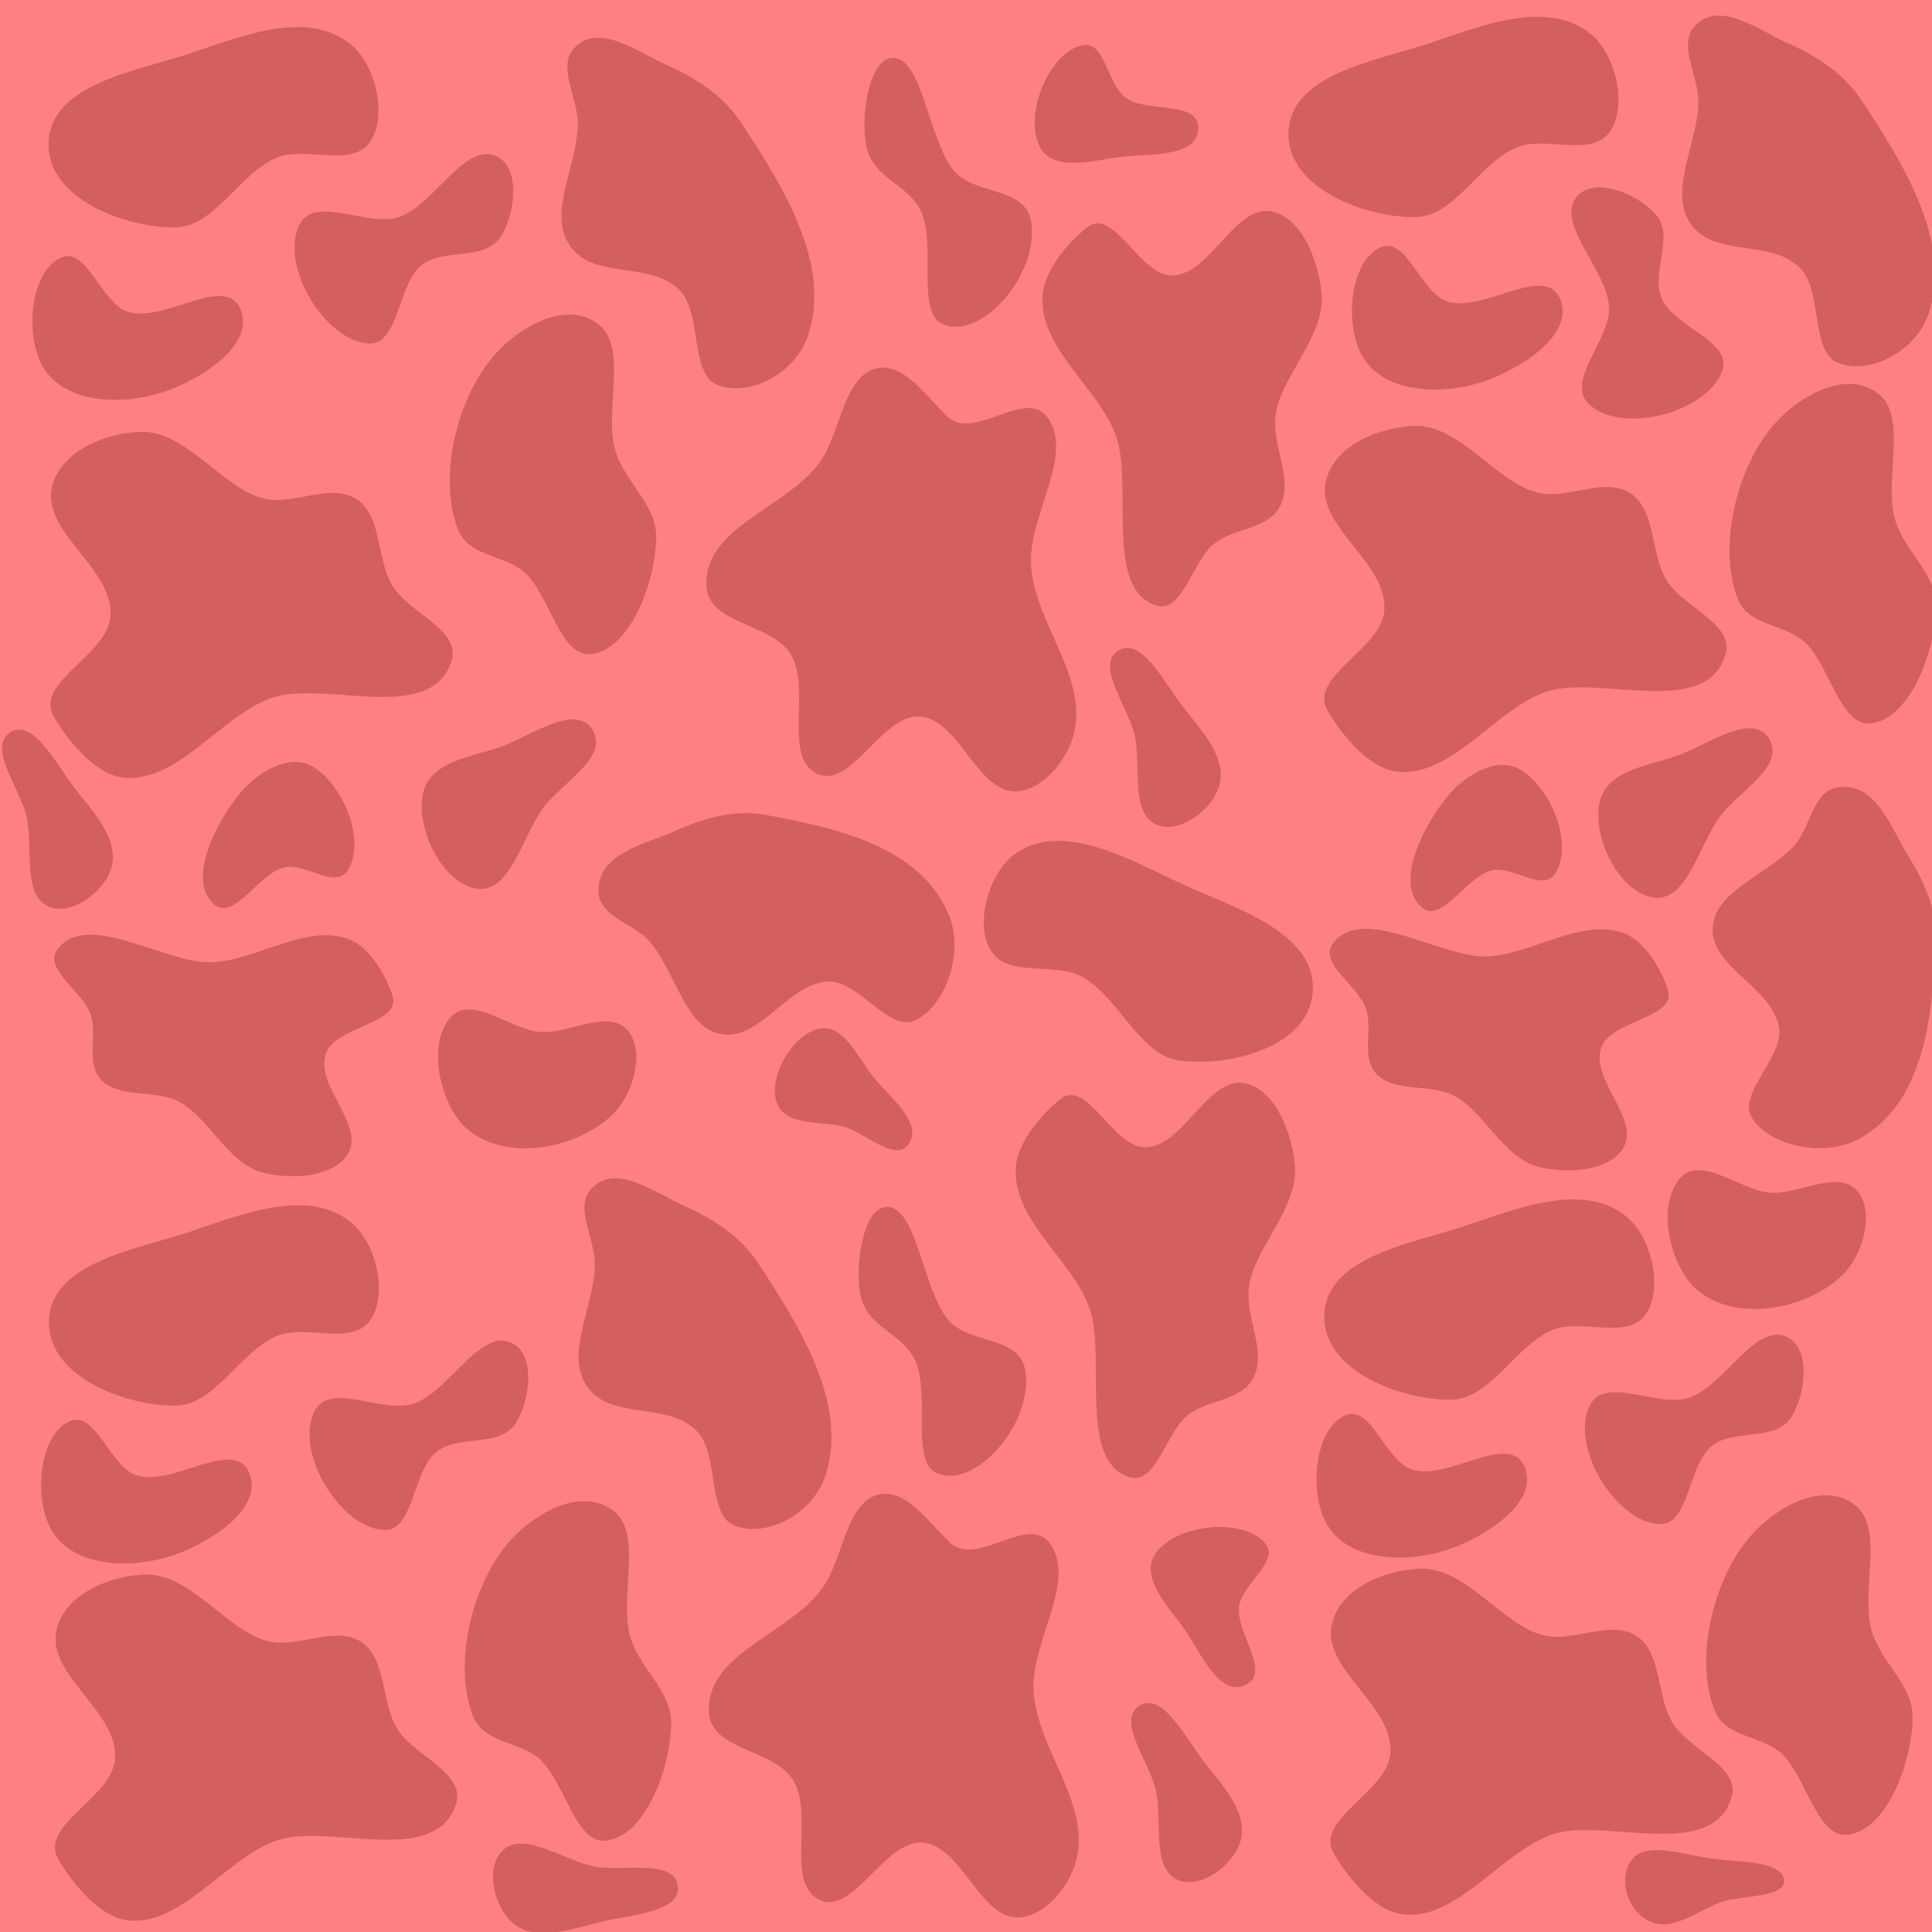
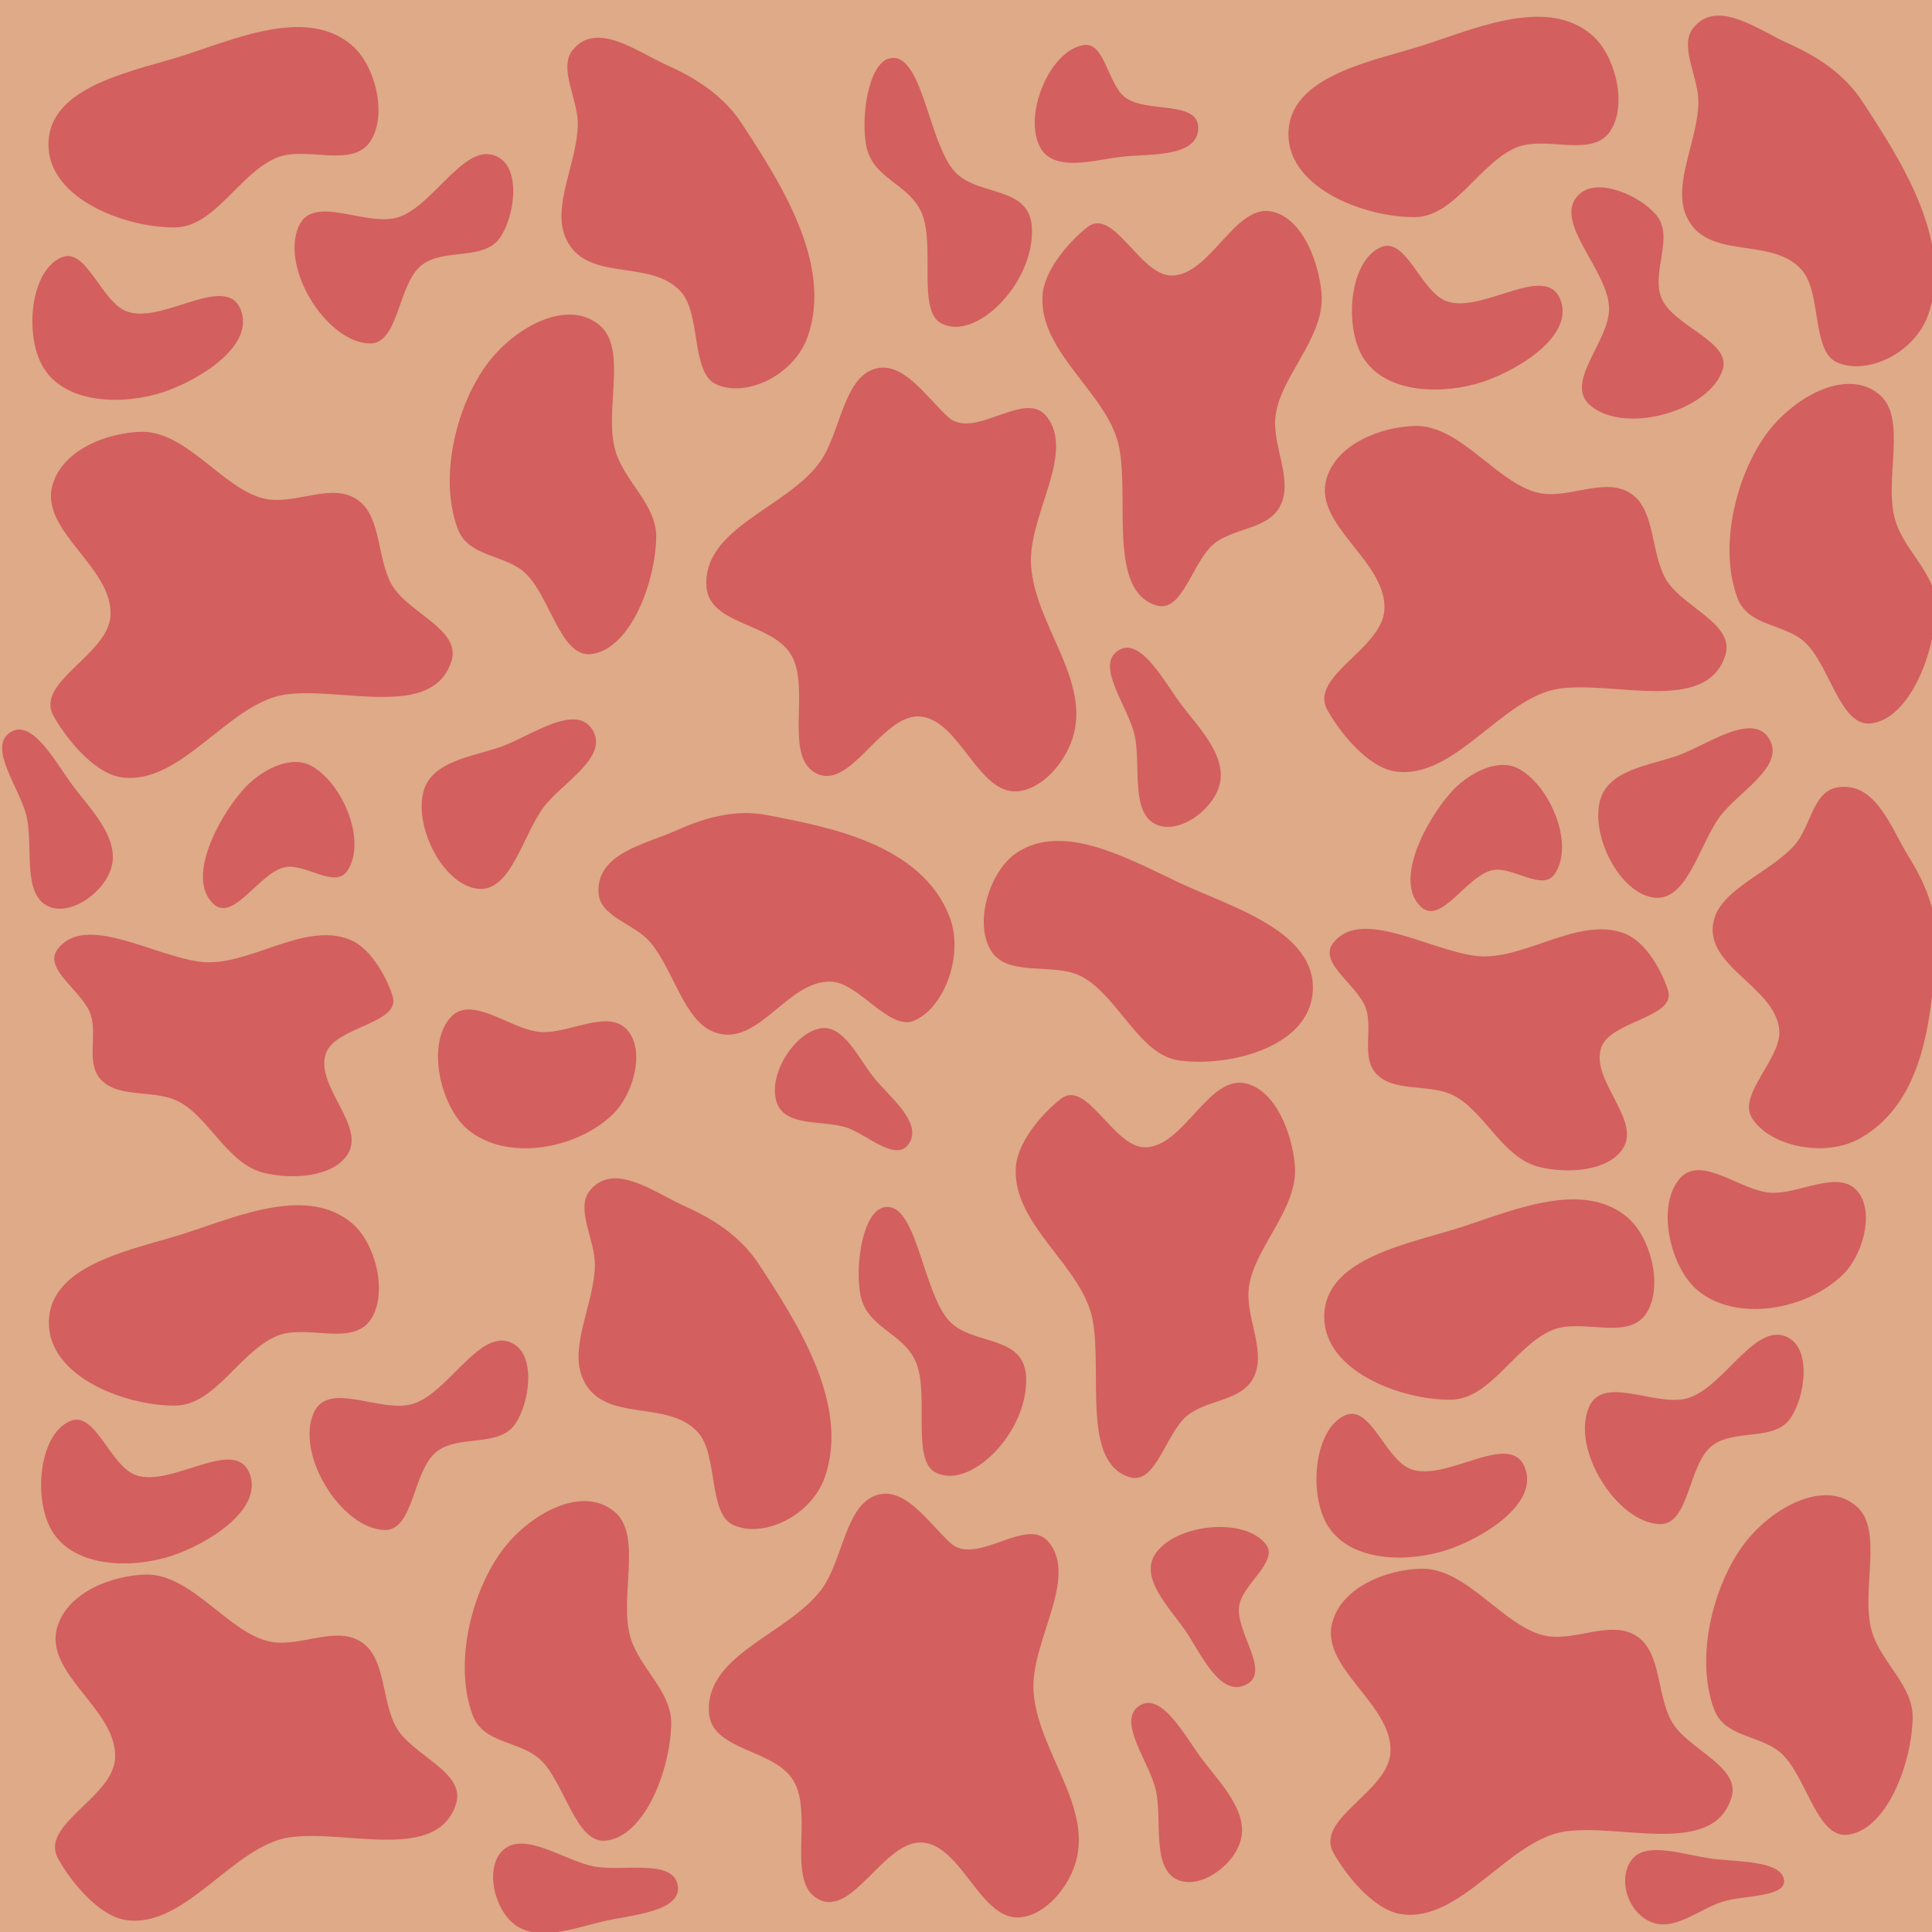
<svg xmlns="http://www.w3.org/2000/svg" cursor="default" viewBox="0 0 256 256">
  <g fill-rule="evenodd">
-     <path fill="#ff8080" d="M258.214-.423H-.714L-.72 257.786l258.934-.008z" />
+     <path fill="#deaa87" d="M258.214-.423H-.714L-.72 257.786l258.934-.008z" />
    <path fill="#d35f5f" d="M168.731 28.074c-5.037-1.311-8.241 8.338-13.424 8.44-4.226.081-7.71-9.068-11.164-6.45-1.978 1.5-5.808 5.45-6.008 9.184-.408 7.618 8.828 12.977 10.176 20.109 1.33 7.035-1.503 18.97 4.942 20.871 3.478 1.026 4.754-5.915 7.658-8.215 2.64-2.09 7.091-1.866 8.701-4.935 1.76-3.356-.894-7.69-.637-11.532.368-5.477 6.66-10.724 6.135-16.672-.374-4.245-2.52-9.796-6.379-10.8zM86.112 124.794c3.158 3.655 4.464 10.435 8.518 11.966 5.81 2.194 9.675-6.93 15.503-6.686 3.737.156 7.696 6.584 11.013 5.163 3.98-1.705 6.66-8.76 4.643-13.847-3.77-9.506-15.8-11.794-24.257-13.403-4.187-.797-8.31.422-11.962 2.074-3.944 1.784-10.567 2.967-10.262 8.25.183 3.164 4.72 4.07 6.804 6.483zM6.966 64.24c-1.761 6.127 7.99 10.871 7.682 17.293-.252 5.235-10.017 8.807-7.577 13.292 1.397 2.569 5.188 7.627 9.045 8.176 7.867 1.12 14.16-9.874 21.663-10.966 7.402-1.077 19.552 3.393 22.038-4.428 1.341-4.22-5.756-6.36-7.909-10.139-1.958-3.436-1.37-8.926-4.425-11.166-3.34-2.448-8.046.485-12.009-.144-5.65-.897-10.59-9.106-16.8-8.939-4.432.12-10.36 2.328-11.708 7.02zM64.774 47.931c-4.154 5.365-6.73 15.1-4.143 22.093 1.421 3.844 6.221 3.383 8.944 5.89 3.267 3.007 4.676 11.1 8.64 10.766 5.053-.426 8.558-8.998 8.735-15.395.122-4.424-4.222-7.404-5.423-11.617-1.507-5.288 1.653-13.437-2.07-16.563-4.31-3.618-11.176.297-14.683 4.826zM23.221 30.131c5.243-.066 8.494-7.156 13.402-9.22 3.98-1.675 10.222 1.58 12.577-2.384 2.127-3.581.449-9.977-2.619-12.566-5.783-4.882-14.755-1.09-21.7 1.21-6.82 2.258-18.448 4.016-18.459 11.98-.01 7.26 10.316 11.062 16.8 10.98zM121.928 94.94c5.23.418 7.655 10.335 12.894 9.91 3.34-.27 6.536-3.99 7.465-7.59 1.925-7.457-5.098-14.554-5.661-22.258-.485-6.626 5.981-14.943 2.018-19.864-2.885-3.581-9.577 3.275-13.025.112-2.87-2.632-5.9-7.347-9.552-6.417-4.386 1.117-4.65 8.673-7.534 12.546-4.449 5.974-15.388 8.602-14.927 16.301.31 5.164 8.656 4.782 11.212 9.072 2.66 4.467-1.047 13.427 3.31 15.705 4.592 2.402 8.722-7.924 13.8-7.517zM45.977 153.083c2.665-3.839-4.326-9.17-2.785-13.52 1.257-3.547 9.93-3.93 8.843-7.532-.622-2.064-2.695-6.346-5.726-7.542-6.184-2.44-13.52 3.784-19.851 2.943-6.247-.83-15.247-6.482-18.844-1.631-1.94 2.617 3.411 5.594 4.407 8.65.904 2.777-.678 6.428 1.361 8.616 2.23 2.393 6.653 1.375 9.755 2.648 4.423 1.816 6.798 8.509 11.89 9.711 3.636.858 8.908.598 10.95-2.343zM156.25 140.519c-5.257-.72-7.986-8.326-12.757-11.033-3.87-2.196-10.382.334-12.447-3.986-1.865-3.902.303-10.19 3.578-12.437 6.174-4.239 14.895.729 21.694 3.929 6.676 3.142 18.217 6.375 17.626 14.465-.538 7.376-11.19 9.952-17.693 9.062zM37.73 114.913c2.717-.585 6.669 2.921 8.297.464 2.665-4.022-.758-11.805-4.855-13.935-2.871-1.492-6.853.773-9.045 3.295-3.275 3.768-7.46 11.676-3.838 15.039 2.654 2.463 6.03-4.127 9.44-4.863zM63.4 117.776c4.253.377 5.848-6.964 8.531-10.674 2.372-3.28 8.625-6.611 6.674-10.222-2.108-3.9-8.21.604-12.081 2.018-3.739 1.366-9.445 1.877-10.449 6.133-1.152 4.884 2.826 12.346 7.325 12.745zM149.048 12.875c-2.26-1.753-2.672-7.31-5.417-6.908-4.494.659-8.052 9.121-5.85 13.468 1.766 3.485 7.224 1.76 10.84 1.336 3.55-.417 10.069.16 10.15-3.755.078-3.811-6.884-1.94-9.723-4.141zM150.345 97.417c.874 3.96-.593 10.232 2.827 11.821 2.961 1.376 7.486-1.812 8.407-5.192 1.04-3.82-2.68-7.565-5.01-10.626-2.289-3.005-5.473-9.27-8.486-7.168-2.933 2.046 1.444 7.46 2.262 11.165zM62.004 149.683c5.148 4.293 14.502 2.617 19.303-2.135 2.489-2.463 4.146-7.953 2.028-10.804-2.475-3.331-7.847.308-11.755-.004-4-.319-9.105-5.054-11.904-1.905-3.197 3.596-1.318 11.809 2.328 14.848z" />
    <path fill="#d35f5f" d="M102.868 145.918c1.01 3.463 6.092 2.477 9.211 3.457 2.758.865 6.685 4.771 8.382 2.132 1.833-2.85-2.787-6.28-4.811-8.896-1.955-2.526-3.95-6.863-6.919-6.354-3.408.585-6.931 5.997-5.863 9.661zM48.973 45.511c3.89.094 3.72-7.84 6.864-10.352 2.977-2.378 8.354-.493 10.499-3.776 1.845-2.825 2.623-8.647-.1-10.423-4.364-2.844-8.582 6.26-13.454 7.823-4.234 1.36-11.265-3.165-13.193 1.188-2.474 5.59 3.72 15.404 9.384 15.54zM16.835 41.277c-3.453-1.239-5.363-8.63-8.735-7.149-4.209 1.85-4.878 10.641-2.27 14.709 3.084 4.809 10.7 4.814 15.832 3.11 4.543-1.508 12.061-5.997 10.27-10.817-1.9-5.111-10.314 1.863-15.097.147zM76.564 16.514c-.086 5.035-3.492 10.872-1.58 15.082 2.738 6.033 11.327 2.502 15.326 7.159 2.563 2.985 1.274 10.612 4.547 12.15 3.928 1.847 10.35-1.122 12.165-6.298 3.393-9.676-3.718-20.56-8.717-28.212-2.475-3.789-6.195-6.092-9.853-7.723-3.953-1.761-9.43-6.013-12.592-2.012-1.893 2.395.761 6.531.704 9.854zM124.688 42.83c-3.165-1.722-.742-10.362-2.556-14.599-1.717-4.01-6.597-4.461-7.382-9.077-.674-3.97.375-10.734 3.084-11.407 4.338-1.08 5.12 10.906 8.599 14.91 3.025 3.48 10 1.807 10.3 7.496.387 7.303-7.437 15.185-12.045 12.677zM165.194 143.586c-5.037-1.311-8.241 8.338-13.424 8.44-4.225.082-7.71-9.068-11.163-6.45-1.979 1.5-5.808 5.45-6.008 9.184-.408 7.618 8.827 12.977 10.175 20.109 1.33 7.035-1.502 18.97 4.943 20.871 3.477 1.026 4.753-5.915 7.657-8.215 2.64-2.09 7.092-1.866 8.701-4.935 1.76-3.356-.894-7.69-.636-11.532.367-5.477 6.659-10.724 6.135-16.672-.375-4.245-2.521-9.796-6.38-10.8zM7.572 215.66c-1.76 6.127 7.99 10.871 7.682 17.292-.251 5.236-10.017 8.808-7.577 13.293 1.398 2.569 5.189 7.627 9.045 8.176 7.868 1.12 14.16-9.874 21.664-10.966 7.401-1.077 19.552 3.393 22.037-4.428 1.342-4.22-5.755-6.36-7.908-10.139-1.958-3.436-1.37-8.926-4.425-11.166-3.34-2.449-8.047.485-12.01-.144-5.65-.897-10.59-9.107-16.8-8.939-4.432.12-10.36 2.328-11.708 7.02zM66.762 205.152c-4.154 5.364-6.73 15.099-4.144 22.093 1.422 3.843 6.222 3.382 8.945 5.889 3.266 3.007 4.676 11.1 8.64 10.766 5.053-.426 8.557-8.998 8.735-15.395.122-4.423-4.223-7.404-5.423-11.617-1.508-5.287 1.653-13.436-2.07-16.563-4.31-3.618-11.176.297-14.683 4.827zM23.275 186.246c5.243-.066 8.494-7.156 13.402-9.22 3.98-1.674 10.222 1.581 12.577-2.383 2.127-3.582.449-9.977-2.619-12.566-5.783-4.882-14.755-1.09-21.7 1.21-6.82 2.257-18.448 4.016-18.458 11.98-.01 7.26 10.315 11.062 16.798 10.98zM122.258 244.15c5.23.418 7.655 10.335 12.894 9.911 3.341-.27 6.536-3.99 7.465-7.59 1.925-7.458-5.098-14.555-5.66-22.259-.485-6.626 5.98-14.943 2.017-19.864-2.885-3.581-9.577 3.275-13.025.112-2.87-2.632-5.9-7.347-9.552-6.417-4.386 1.117-4.65 8.673-7.534 12.546-4.448 5.975-15.388 8.602-14.926 16.301.31 5.164 8.655 4.782 11.21 9.073 2.661 4.466-1.045 13.426 3.31 15.704 4.594 2.402 8.723-7.924 13.801-7.517zM164.211 212.699c.489-2.82 5.204-5.788 3.561-8.024-2.689-3.66-11.831-2.835-14.638 1.148-2.25 3.194 1.833 7.206 3.903 10.2 2.033 2.94 4.58 8.969 8.075 7.205 3.403-1.718-1.514-6.99-.901-10.53zM153.162 237.236c.874 3.96-.594 10.232 2.826 11.821 2.961 1.376 7.486-1.812 8.407-5.192 1.04-3.82-2.68-7.565-5.01-10.626-2.289-3.005-5.473-9.27-8.485-7.169-2.934 2.047 1.444 7.46 2.262 11.166zM50.96 202.732c3.89.093 3.72-7.84 6.865-10.352 2.977-2.378 8.354-.493 10.499-3.777 1.845-2.824 2.622-8.647-.101-10.422-4.363-2.845-8.582 6.259-13.453 7.823-4.235 1.359-11.266-3.166-13.193 1.188-2.474 5.589 3.72 15.404 9.383 15.54zM17.994 195.459c-3.453-1.239-5.363-8.63-8.735-7.149-4.209 1.85-4.878 10.641-2.27 14.709 3.084 4.809 10.7 4.814 15.832 3.11 4.543-1.508 12.061-5.997 10.27-10.818-1.9-5.11-10.314 1.864-15.097.148zM78.828 167.658c-.086 5.034-3.492 10.871-1.581 15.081 2.739 6.034 11.328 2.502 15.327 7.16 2.563 2.985 1.274 10.612 4.547 12.15 3.928 1.846 10.35-1.122 12.165-6.299 3.393-9.676-3.718-20.56-8.718-28.212-2.474-3.788-6.194-6.092-9.852-7.722-3.953-1.762-9.43-6.013-12.592-2.012-1.893 2.395.76 6.53.704 9.854zM123.913 195.079c-3.164-1.723-.742-10.363-2.555-14.6-1.717-4.01-6.598-4.46-7.382-9.076-.675-3.97.375-10.735 3.083-11.408 4.339-1.08 5.12 10.906 8.6 14.91 3.024 3.481 10 1.807 10.3 7.496.386 7.304-7.437 15.185-12.046 12.678zM237.802 111.971c-3.203 3.616-9.749 5.812-10.727 10.034-1.402 6.051 8.155 8.667 8.689 14.476.342 3.725-5.502 8.503-3.653 11.602 2.22 3.718 9.57 5.435 14.342 2.76 8.92-5.002 9.588-17.228 10.058-25.825.233-4.255-1.524-8.18-3.647-11.58-2.293-3.67-4.346-10.078-9.542-9.073-3.111.602-3.407 5.219-5.52 7.606zM175.762 63.462c-1.76 6.127 7.99 10.871 7.682 17.293-.25 5.235-10.016 8.807-7.577 13.292 1.398 2.569 5.189 7.627 9.046 8.176 7.867 1.12 14.16-9.874 21.663-10.966 7.401-1.077 19.552 3.393 22.038-4.428 1.34-4.22-5.756-6.36-7.91-10.139-1.957-3.436-1.37-8.926-4.424-11.166-3.34-2.449-8.047.485-12.01-.144-5.65-.897-10.59-9.107-16.8-8.939-4.432.12-10.359 2.328-11.708 7.02zM234.352 57.114c-4.154 5.365-6.73 15.1-4.143 22.093 1.421 3.844 6.221 3.383 8.944 5.89 3.267 3.007 4.676 11.1 8.64 10.766 5.053-.426 8.558-8.998 8.735-15.396.122-4.423-4.222-7.404-5.423-11.616-1.507-5.288 1.653-13.437-2.07-16.563-4.31-3.618-11.176.297-14.683 4.826zM187.526 28.767c5.242-.066 8.493-7.156 13.401-9.22 3.98-1.675 10.223 1.58 12.578-2.384 2.127-3.581.448-9.977-2.62-12.566-5.783-4.882-14.754-1.09-21.7 1.21-6.82 2.258-18.447 4.016-18.458 11.98-.01 7.26 10.316 11.062 16.799 10.98zM214.969 152.305c2.665-3.84-4.326-9.17-2.785-13.52 1.257-3.547 9.93-3.93 8.843-7.532-.622-2.064-2.695-6.346-5.726-7.542-6.184-2.44-13.52 3.784-19.851 2.943-6.247-.83-15.247-6.482-18.844-1.632-1.94 2.617 3.412 5.595 4.407 8.65.904 2.778-.677 6.429 1.361 8.617 2.23 2.393 6.653 1.375 9.755 2.648 4.423 1.816 6.798 8.509 11.89 9.711 3.636.858 8.908.598 10.95-2.343zM197.738 115.307c2.717-.586 6.669 2.92 8.296.464 2.666-4.023-.757-11.805-4.855-13.935-2.87-1.492-6.852.773-9.044 3.295-3.275 3.768-7.461 11.676-3.838 15.039 2.654 2.462 6.03-4.128 9.44-4.863zM219.307 118.951c4.252.377 5.847-6.964 8.53-10.674 2.372-3.28 8.625-6.611 6.674-10.222-2.107-3.9-8.21.604-12.08 2.018-3.74 1.366-9.446 1.877-10.45 6.133-1.152 4.884 2.826 12.346 7.325 12.745zM224.941 170.976c5.149 4.292 14.502 2.616 19.303-2.135 2.49-2.464 4.146-7.954 2.028-10.805-2.475-3.33-7.847.308-11.755-.004-4-.318-9.105-5.054-11.904-1.905-3.197 3.596-1.317 11.81 2.328 14.848zM218.559 254.58c3.167 1.52 6.54-1.606 9.692-2.597 2.786-.877 8.579-.56 8.129-2.956-.486-2.587-6.505-2.277-9.902-2.792-3.28-.498-7.828-2.036-9.844-.248-2.314 2.05-1.427 6.985 1.925 8.593zM228.272 48.956c1.148-3.718-6.533-5.711-8.095-9.42-1.48-3.512 1.797-8.174-.78-11.13-2.216-2.544-7.608-4.876-10.057-2.738-3.924 3.425 3.69 9.96 3.87 15.073.157 4.445-6.109 9.981-2.444 13.02 4.706 3.9 15.835.608 17.506-4.805zM191.686 39.913c-3.453-1.239-5.362-8.63-8.735-7.149-4.208 1.85-4.878 10.641-2.27 14.709 3.084 4.809 10.7 4.814 15.832 3.11 4.543-1.508 12.062-5.997 10.27-10.817-1.9-5.111-10.314 1.863-15.097.147zM225.048 13.588c-.086 5.034-3.491 10.871-1.58 15.081 2.738 6.034 11.327 2.502 15.326 7.159 2.564 2.986 1.275 10.613 4.548 12.151 3.927 1.846 10.35-1.122 12.165-6.299 3.392-9.676-3.719-20.56-8.718-28.212-2.475-3.788-6.194-6.092-9.853-7.722-3.953-1.762-9.43-6.013-12.591-2.013-1.893 2.396.76 6.532.703 9.855z" />
    <path fill="#d35f5f" d="M176.564 214.882c-1.76 6.127 7.99 10.871 7.682 17.292-.251 5.236-10.017 8.807-7.577 13.292 1.398 2.57 5.189 7.627 9.045 8.177 7.868 1.12 14.16-9.874 21.664-10.966 7.401-1.077 19.552 3.393 22.037-4.428 1.342-4.22-5.755-6.36-7.908-10.14-1.958-3.435-1.37-8.925-4.425-11.165-3.34-2.449-8.047.485-12.01-.144-5.65-.897-10.59-9.107-16.8-8.939-4.432.12-10.359 2.328-11.708 7.02zM231.262 204.373c-4.154 5.365-6.73 15.1-4.144 22.094 1.421 3.843 6.221 3.382 8.944 5.889 3.267 3.007 4.677 11.1 8.64 10.766 5.054-.426 8.558-8.998 8.735-15.395.123-4.423-4.222-7.404-5.423-11.617-1.507-5.288 1.654-13.437-2.07-16.563-4.309-3.618-11.175.297-14.682 4.826zM192.267 185.468c5.243-.066 8.494-7.156 13.402-9.22 3.98-1.675 10.222 1.581 12.577-2.383 2.128-3.582.449-9.978-2.619-12.567-5.783-4.881-14.755-1.09-21.7 1.21-6.82 2.258-18.448 4.017-18.458 11.98-.01 7.261 10.315 11.062 16.798 10.98zM219.952 201.954c3.89.093 3.72-7.84 6.865-10.353 2.977-2.378 8.354-.493 10.499-3.776 1.845-2.825 2.622-8.647-.101-10.423-4.363-2.844-8.582 6.26-13.453 7.823-4.235 1.36-11.266-3.165-13.193 1.188-2.474 5.59 3.72 15.404 9.383 15.54zM186.986 194.68c-3.453-1.238-5.363-8.63-8.735-7.148-4.209 1.85-4.878 10.641-2.27 14.708 3.084 4.81 10.7 4.815 15.832 3.111 4.543-1.508 12.061-5.997 10.27-10.818-1.9-5.11-10.314 1.863-15.097.148zM78.663 247.308c-3.974-.803-9.116-4.683-11.953-2.199-2.457 2.152-1.372 7.58 1.346 9.79 3.072 2.497 8.002.61 11.744-.282 3.675-.877 10.692-1.254 9.99-4.86-.685-3.51-7.407-1.698-11.127-2.449zM3.541 108.259c.874 3.959-.593 10.232 2.827 11.82 2.961 1.377 7.486-1.812 8.407-5.191 1.04-3.82-2.68-7.566-5.01-10.626-2.289-3.006-5.473-9.27-8.486-7.169-2.933 2.046 1.444 7.46 2.262 11.166z" />
  </g>
</svg>
